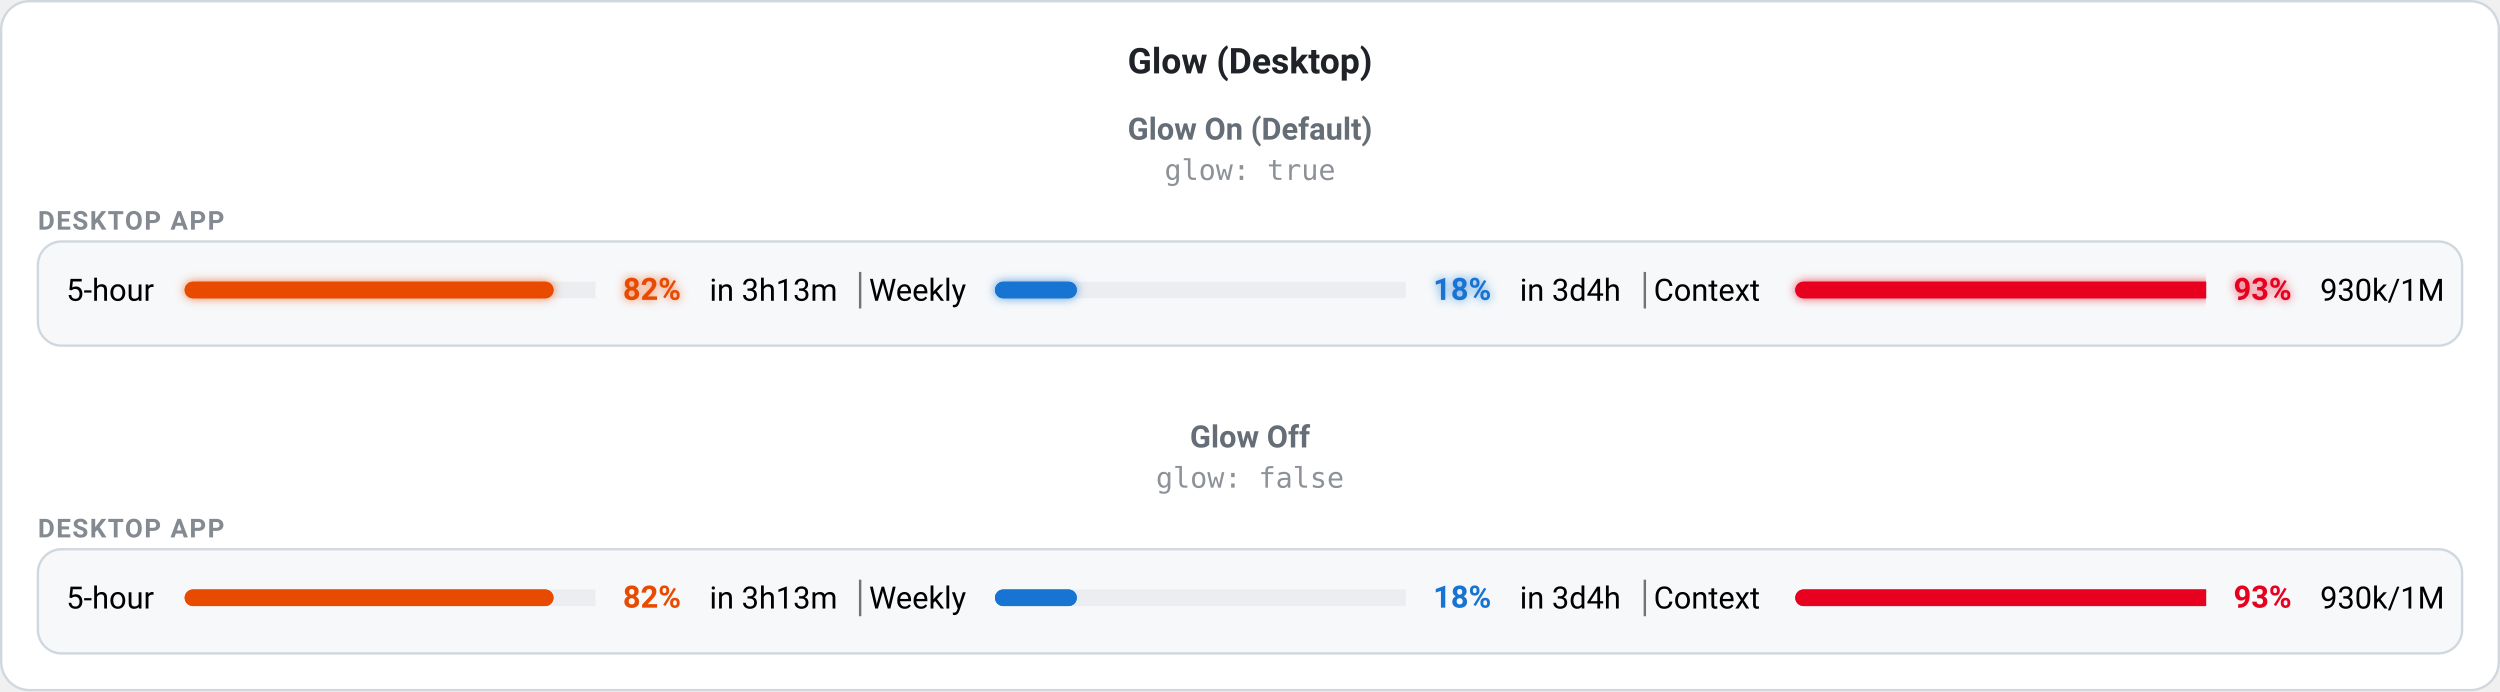
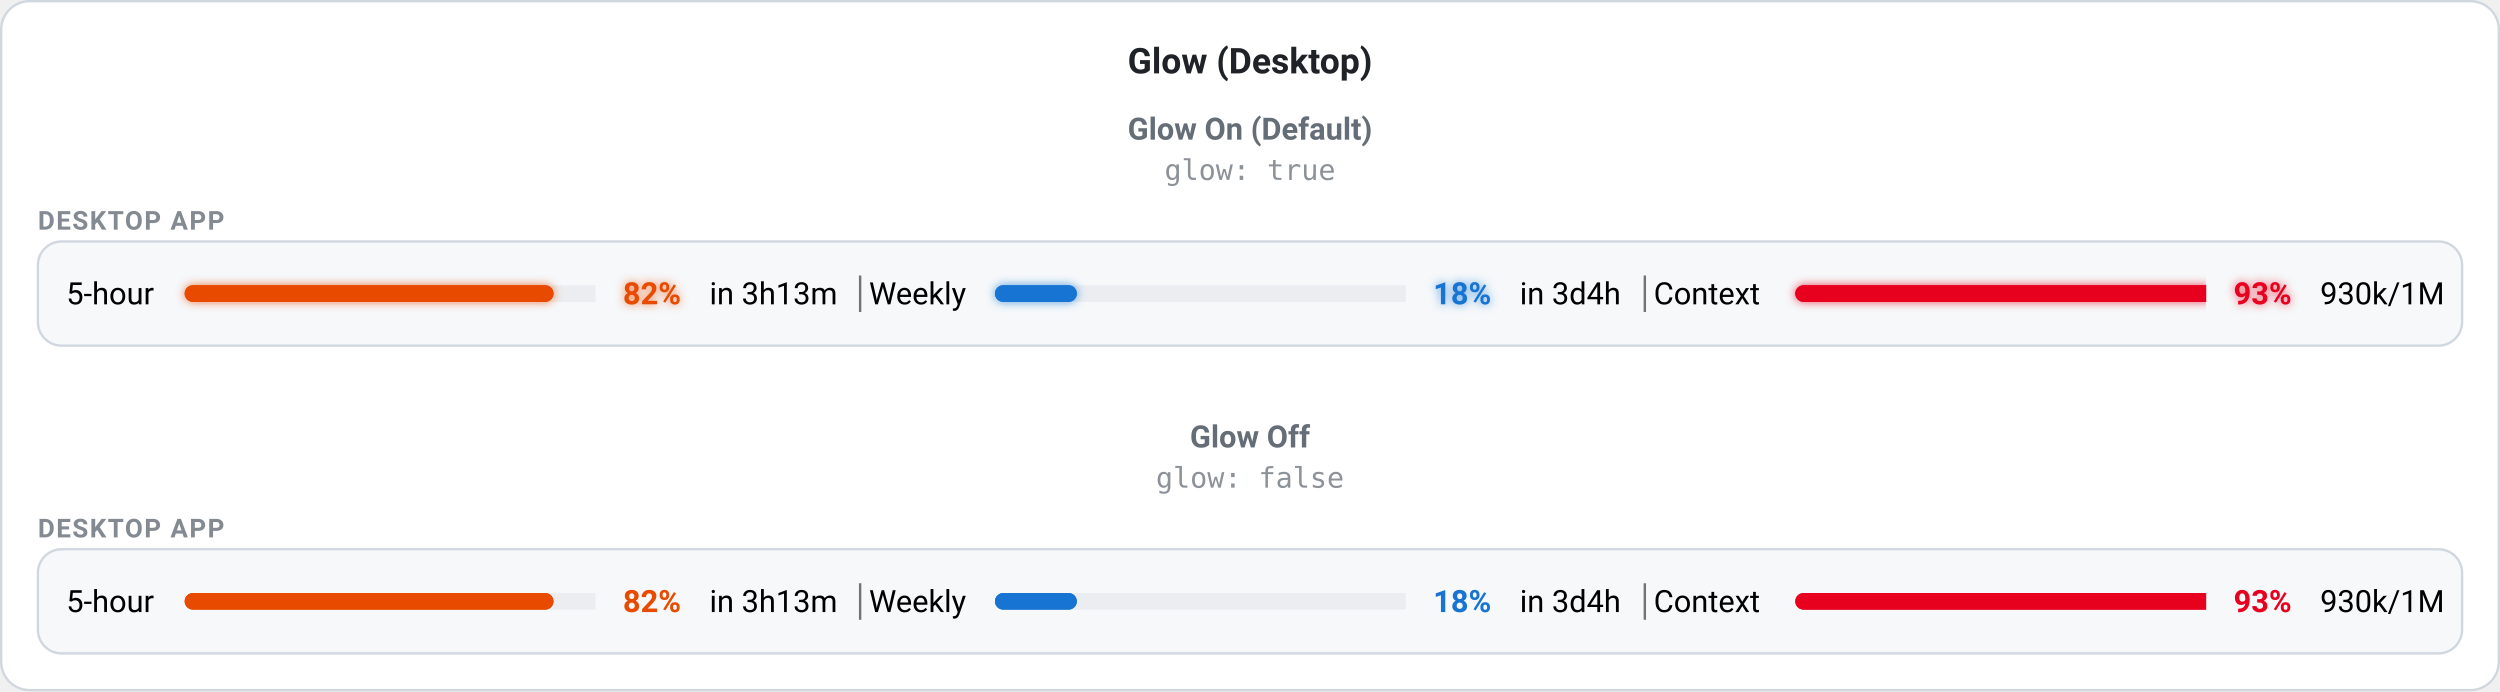
<svg xmlns="http://www.w3.org/2000/svg" width="1056" height="292" viewBox="0 0 1056 292">
  <rect x="0.5" y="0.5" width="1055" height="291" rx="12" fill="#FFFFFF" stroke="#D0D7DE" />
  <text x="528" y="31" font-family="'Segoe UI', system-ui, -apple-system, Roboto, sans-serif" font-size="15" font-weight="600" fill="#1F2328" text-anchor="middle">Glow (Desktop)</text>
  <text x="528" y="59" font-family="'Segoe UI', system-ui, -apple-system, Roboto, sans-serif" font-size="13" font-weight="600" fill="#656D76" text-anchor="middle">Glow On (Default)</text>
  <text x="528" y="76" font-family="'Cascadia Mono', 'JetBrains Mono', Consolas, 'DejaVu Sans Mono', monospace" font-size="12" fill="#656D76" fill-opacity="0.75" text-anchor="middle" xml:space="preserve">glow: true</text>
  <text x="16" y="97" font-family="'Segoe UI', system-ui, -apple-system, Roboto, sans-serif" font-size="11" font-weight="600" letter-spacing="0.6" fill="#656D76" fill-opacity="0.8">DESKTOP APP</text>
  <rect x="16" y="102" width="1024" height="44" rx="10" fill="#F6F8FA" stroke="#D0D7DE" />
-   <text x="28.00" y="127.05" font-family="'Segoe UI', system-ui, -apple-system, Roboto, sans-serif" font-size="13" fill="#000000" textLength="42.00" lengthAdjust="spacing" xml:space="preserve">5-hour </text>
+   <text x="28.00" y="128.55" font-family="'Segoe UI', system-ui, -apple-system, Roboto, sans-serif" font-size="13" fill="#000000" textLength="42.00" lengthAdjust="spacing" xml:space="preserve">5-hour </text>
  <svg x="70.00" y="114" width="181.53" height="20" overflow="hidden">
    <svg x="0.00" y="0" width="206.00" height="20" viewBox="0 0 309 30" preserveAspectRatio="xMinYMid meet">
      <defs>
        <filter id="r1" x="-100%" y="-200%" width="300%" height="500%">
          <feGaussianBlur stdDeviation="3" />
        </filter>
      </defs>
      <defs>
        <clipPath id="c1">
-           <rect x="12" y="7.5" width="233.70" height="10.5" rx="5.25" />
-         </clipPath>
-       </defs>
-       <rect data-role="track" x="12" y="7.5" width="285" height="10.5" rx="5.25" fill="#EBEDF0" />
+           <rect x="12" y="9.75" width="233.70" height="10.5" rx="5.25" />
+         </clipPath>
+       </defs>
+       <rect data-role="track" x="12" y="9.75" width="285" height="10.5" rx="5.25" fill="#EBEDF0" />
      <g filter="url(#r1)" opacity="0.7">
        <g clip-path="url(#c1)">
-           <rect data-role="slice-halo-tip" x="12" y="7.5" width="233.70" height="10.5" fill="#E84A00" />
-           <rect data-role="slice-halo" x="12.00" y="7.5" width="233.70" height="10.5" fill="#E84A00" data-grow="82.0" />
+           <rect data-role="slice-halo-tip" x="12" y="9.75" width="233.70" height="10.5" fill="#E84A00" />
+           <rect data-role="slice-halo" x="12.00" y="9.75" width="233.70" height="10.5" fill="#E84A00" data-grow="82.0" />
        </g>
      </g>
      <g clip-path="url(#c1)">
-         <rect data-role="slice-tip" x="12" y="7.5" width="233.70" height="10.5" fill="#E84A00" />
-         <rect data-role="slice" x="12.00" y="7.5" width="233.70" height="10.5" fill="#E84A00" data-grow="82.0" />
+         <rect data-role="slice-tip" x="12" y="9.75" width="233.70" height="10.5" fill="#E84A00" />
+         <rect data-role="slice" x="12.00" y="9.75" width="233.70" height="10.5" fill="#E84A00" data-grow="82.0" />
      </g>
    </svg>
  </svg>
  <svg x="255.13" y="114" width="41.33" height="20" viewBox="0 0 62 30" preserveAspectRatio="xMinYMid meet">
    <defs>
      <filter id="r2" x="-100%" y="-200%" width="300%" height="500%">
        <feGaussianBlur stdDeviation="3" />
      </filter>
    </defs>
-     <text data-role="pct-halo" x="12" y="19.0" font-family="system-ui, -apple-system, 'Segoe UI', Roboto, sans-serif" font-size="19.5" font-weight="700" fill="#E84A00" filter="url(#r2)" opacity="0.7">82%</text>
-     <text data-role="pct" x="12" y="19.0" font-family="system-ui, -apple-system, 'Segoe UI', Roboto, sans-serif" font-size="19.5" font-weight="700" fill="#E84A00">82%</text>
-   </svg>
-   <text x="296.47" y="127.05" font-family="'Segoe UI', system-ui, -apple-system, Roboto, sans-serif" font-size="13" fill="#000000" textLength="58.80" lengthAdjust="spacing" xml:space="preserve"> in 3h13m</text>
-   <text x="355.27" y="127.05" font-family="'Segoe UI', system-ui, -apple-system, Roboto, sans-serif" font-size="13" fill="#737373" textLength="11.80" lengthAdjust="spacing" xml:space="preserve"> │ </text>
-   <text x="367.07" y="127.05" font-family="'Segoe UI', system-ui, -apple-system, Roboto, sans-serif" font-size="13" fill="#000000" textLength="45.20" lengthAdjust="spacing" xml:space="preserve">Weekly </text>
+     <text data-role="pct-halo" x="12" y="21.8" font-family="system-ui, -apple-system, 'Segoe UI', Roboto, sans-serif" font-size="19.5" font-weight="700" fill="#E84A00" filter="url(#r2)" opacity="0.7">82%</text>
+     <text data-role="pct" x="12" y="21.8" font-family="system-ui, -apple-system, 'Segoe UI', Roboto, sans-serif" font-size="19.5" font-weight="700" fill="#E84A00">82%</text>
+   </svg>
+   <text x="296.47" y="128.55" font-family="'Segoe UI', system-ui, -apple-system, Roboto, sans-serif" font-size="13" fill="#000000" textLength="58.80" lengthAdjust="spacing" xml:space="preserve"> in 3h13m</text>
+   <text x="355.27" y="128.55" font-family="'Segoe UI', system-ui, -apple-system, Roboto, sans-serif" font-size="13" fill="#737373" textLength="11.80" lengthAdjust="spacing" xml:space="preserve"> │ </text>
+   <text x="367.07" y="128.55" font-family="'Segoe UI', system-ui, -apple-system, Roboto, sans-serif" font-size="13" fill="#000000" textLength="45.20" lengthAdjust="spacing" xml:space="preserve">Weekly </text>
  <svg x="412.27" y="114" width="181.53" height="20" overflow="hidden">
    <svg x="0.00" y="0" width="206.00" height="20" viewBox="0 0 309 30" preserveAspectRatio="xMinYMid meet">
      <defs>
        <filter id="r3" x="-100%" y="-200%" width="300%" height="500%">
          <feGaussianBlur stdDeviation="3" />
        </filter>
      </defs>
      <defs>
        <clipPath id="c3">
-           <rect x="12" y="7.5" width="51.87" height="10.5" rx="5.25" />
-         </clipPath>
-       </defs>
-       <rect data-role="track" x="12" y="7.5" width="285" height="10.5" rx="5.25" fill="#EBEDF0" />
+           <rect x="12" y="9.75" width="51.87" height="10.5" rx="5.25" />
+         </clipPath>
+       </defs>
+       <rect data-role="track" x="12" y="9.75" width="285" height="10.5" rx="5.25" fill="#EBEDF0" />
      <g filter="url(#r3)" opacity="0.7">
        <g clip-path="url(#c3)">
-           <rect data-role="slice-halo-tip" x="12" y="7.5" width="51.87" height="10.5" fill="#1874D2" />
-           <rect data-role="slice-halo" x="12.00" y="7.5" width="51.87" height="10.5" fill="#1874D2" data-grow="18.2" />
+           <rect data-role="slice-halo-tip" x="12" y="9.75" width="51.87" height="10.5" fill="#1874D2" />
+           <rect data-role="slice-halo" x="12.00" y="9.75" width="51.87" height="10.5" fill="#1874D2" data-grow="18.2" />
        </g>
      </g>
      <g clip-path="url(#c3)">
-         <rect data-role="slice-tip" x="12" y="7.5" width="51.87" height="10.5" fill="#1874D2" />
-         <rect data-role="slice" x="12.00" y="7.5" width="51.87" height="10.5" fill="#1874D2" data-grow="18.2" />
+         <rect data-role="slice-tip" x="12" y="9.75" width="51.87" height="10.5" fill="#1874D2" />
+         <rect data-role="slice" x="12.00" y="9.75" width="51.87" height="10.5" fill="#1874D2" data-grow="18.2" />
      </g>
    </svg>
  </svg>
  <svg x="597.40" y="114" width="41.33" height="20" viewBox="0 0 62 30" preserveAspectRatio="xMinYMid meet">
    <defs>
      <filter id="r4" x="-100%" y="-200%" width="300%" height="500%">
        <feGaussianBlur stdDeviation="3" />
      </filter>
    </defs>
-     <text data-role="pct-halo" x="12" y="19.0" font-family="system-ui, -apple-system, 'Segoe UI', Roboto, sans-serif" font-size="19.5" font-weight="700" fill="#1874D2" filter="url(#r4)" opacity="0.7">18%</text>
-     <text data-role="pct" x="12" y="19.0" font-family="system-ui, -apple-system, 'Segoe UI', Roboto, sans-serif" font-size="19.5" font-weight="700" fill="#1874D2">18%</text>
-   </svg>
-   <text x="638.73" y="127.05" font-family="'Segoe UI', system-ui, -apple-system, Roboto, sans-serif" font-size="13" fill="#000000" textLength="48.00" lengthAdjust="spacing" xml:space="preserve"> in 3d4h</text>
-   <text x="686.73" y="127.05" font-family="'Segoe UI', system-ui, -apple-system, Roboto, sans-serif" font-size="13" fill="#737373" textLength="11.80" lengthAdjust="spacing" xml:space="preserve"> │ </text>
-   <text x="698.53" y="127.05" font-family="'Segoe UI', system-ui, -apple-system, Roboto, sans-serif" font-size="13" fill="#000000" textLength="51.80" lengthAdjust="spacing" xml:space="preserve">Context </text>
+     <text data-role="pct-halo" x="12" y="21.8" font-family="system-ui, -apple-system, 'Segoe UI', Roboto, sans-serif" font-size="19.5" font-weight="700" fill="#1874D2" filter="url(#r4)" opacity="0.7">18%</text>
+     <text data-role="pct" x="12" y="21.8" font-family="system-ui, -apple-system, 'Segoe UI', Roboto, sans-serif" font-size="19.5" font-weight="700" fill="#1874D2">18%</text>
+   </svg>
+   <text x="638.73" y="128.55" font-family="'Segoe UI', system-ui, -apple-system, Roboto, sans-serif" font-size="13" fill="#000000" textLength="48.00" lengthAdjust="spacing" xml:space="preserve"> in 3d4h</text>
+   <text x="686.73" y="128.55" font-family="'Segoe UI', system-ui, -apple-system, Roboto, sans-serif" font-size="13" fill="#737373" textLength="11.80" lengthAdjust="spacing" xml:space="preserve"> │ </text>
+   <text x="698.53" y="128.55" font-family="'Segoe UI', system-ui, -apple-system, Roboto, sans-serif" font-size="13" fill="#000000" textLength="51.80" lengthAdjust="spacing" xml:space="preserve">Context </text>
  <svg x="750.33" y="114" width="181.53" height="20" overflow="hidden">
    <svg x="0.00" y="0" width="206.00" height="20" viewBox="0 0 309 30" preserveAspectRatio="xMinYMid meet">
      <defs>
        <filter id="r5" x="-100%" y="-200%" width="300%" height="500%">
          <feGaussianBlur stdDeviation="3" />
        </filter>
      </defs>
      <defs>
        <clipPath id="c5">
-           <rect x="12" y="7.5" width="265.05" height="10.5" rx="5.25" />
-         </clipPath>
-       </defs>
-       <rect data-role="track" x="12" y="7.5" width="285" height="10.5" rx="5.25" fill="#EBEDF0" />
+           <rect x="12" y="9.75" width="265.05" height="10.5" rx="5.25" />
+         </clipPath>
+       </defs>
+       <rect data-role="track" x="12" y="9.75" width="285" height="10.5" rx="5.25" fill="#EBEDF0" />
      <g filter="url(#r5)" opacity="0.7">
        <g clip-path="url(#c5)">
-           <rect data-role="slice-halo-tip" x="12" y="7.5" width="265.05" height="10.5" fill="#E8001F" />
-           <rect data-role="slice-halo" x="12.00" y="7.5" width="265.05" height="10.5" fill="#E8001F" data-grow="93.0" />
+           <rect data-role="slice-halo-tip" x="12" y="9.75" width="265.05" height="10.5" fill="#E8001F" />
+           <rect data-role="slice-halo" x="12.00" y="9.75" width="265.05" height="10.5" fill="#E8001F" data-grow="93.0" />
        </g>
      </g>
      <g clip-path="url(#c5)">
-         <rect data-role="slice-tip" x="12" y="7.5" width="265.05" height="10.5" fill="#E8001F" />
-         <rect data-role="slice" x="12.00" y="7.5" width="265.05" height="10.5" fill="#E8001F" data-grow="93.0" />
+         <rect data-role="slice-tip" x="12" y="9.75" width="265.05" height="10.5" fill="#E8001F" />
+         <rect data-role="slice" x="12.00" y="9.75" width="265.05" height="10.5" fill="#E8001F" data-grow="93.0" />
      </g>
    </svg>
  </svg>
  <svg x="935.47" y="114" width="41.33" height="20" viewBox="0 0 62 30" preserveAspectRatio="xMinYMid meet">
    <defs>
      <filter id="r6" x="-100%" y="-200%" width="300%" height="500%">
        <feGaussianBlur stdDeviation="3" />
      </filter>
    </defs>
-     <text data-role="pct-halo" x="12" y="19.0" font-family="system-ui, -apple-system, 'Segoe UI', Roboto, sans-serif" font-size="19.5" font-weight="700" fill="#E8001F" filter="url(#r6)" opacity="0.7">93%</text>
-     <text data-role="pct" x="12" y="19.0" font-family="system-ui, -apple-system, 'Segoe UI', Roboto, sans-serif" font-size="19.5" font-weight="700" fill="#E8001F">93%</text>
-   </svg>
-   <text x="976.80" y="127.05" font-family="'Segoe UI', system-ui, -apple-system, Roboto, sans-serif" font-size="13" fill="#000000" textLength="51.20" lengthAdjust="spacing" xml:space="preserve"> 930k/1M</text>
+     <text data-role="pct-halo" x="12" y="21.8" font-family="system-ui, -apple-system, 'Segoe UI', Roboto, sans-serif" font-size="19.5" font-weight="700" fill="#E8001F" filter="url(#r6)" opacity="0.7">93%</text>
+     <text data-role="pct" x="12" y="21.8" font-family="system-ui, -apple-system, 'Segoe UI', Roboto, sans-serif" font-size="19.5" font-weight="700" fill="#E8001F">93%</text>
+   </svg>
+   <text x="976.80" y="128.55" font-family="'Segoe UI', system-ui, -apple-system, Roboto, sans-serif" font-size="13" fill="#000000" textLength="51.20" lengthAdjust="spacing" xml:space="preserve"> 930k/1M</text>
  <text x="528" y="189" font-family="'Segoe UI', system-ui, -apple-system, Roboto, sans-serif" font-size="13" font-weight="600" fill="#656D76" text-anchor="middle">Glow Off</text>
  <text x="528" y="206" font-family="'Cascadia Mono', 'JetBrains Mono', Consolas, 'DejaVu Sans Mono', monospace" font-size="12" fill="#656D76" fill-opacity="0.75" text-anchor="middle" xml:space="preserve">glow: false</text>
  <text x="16" y="227" font-family="'Segoe UI', system-ui, -apple-system, Roboto, sans-serif" font-size="11" font-weight="600" letter-spacing="0.6" fill="#656D76" fill-opacity="0.8">DESKTOP APP</text>
  <rect x="16" y="232" width="1024" height="44" rx="10" fill="#F6F8FA" stroke="#D0D7DE" />
-   <text x="28.00" y="257.05" font-family="'Segoe UI', system-ui, -apple-system, Roboto, sans-serif" font-size="13" fill="#000000" textLength="42.00" lengthAdjust="spacing" xml:space="preserve">5-hour </text>
+   <text x="28.00" y="258.55" font-family="'Segoe UI', system-ui, -apple-system, Roboto, sans-serif" font-size="13" fill="#000000" textLength="42.00" lengthAdjust="spacing" xml:space="preserve">5-hour </text>
  <svg x="70.00" y="244" width="181.53" height="20" overflow="hidden">
    <svg x="0.00" y="0" width="206.00" height="20" viewBox="0 0 309 30" preserveAspectRatio="xMinYMid meet">
      <defs>
        <filter id="r7" x="-100%" y="-200%" width="300%" height="500%">
          <feGaussianBlur stdDeviation="3" />
        </filter>
      </defs>
      <defs>
        <clipPath id="c7">
-           <rect x="12" y="7.5" width="233.70" height="10.5" rx="5.25" />
-         </clipPath>
-       </defs>
-       <rect data-role="track" x="12" y="7.5" width="285" height="10.5" rx="5.25" fill="#EBEDF0" />
+           <rect x="12" y="9.75" width="233.70" height="10.5" rx="5.25" />
+         </clipPath>
+       </defs>
+       <rect data-role="track" x="12" y="9.75" width="285" height="10.5" rx="5.25" fill="#EBEDF0" />
      <g clip-path="url(#c7)">
-         <rect data-role="slice-tip" x="12" y="7.5" width="233.70" height="10.5" fill="#E84A00" />
-         <rect data-role="slice" x="12.00" y="7.5" width="233.70" height="10.5" fill="#E84A00" data-grow="82.0" />
+         <rect data-role="slice-tip" x="12" y="9.75" width="233.70" height="10.5" fill="#E84A00" />
+         <rect data-role="slice" x="12.00" y="9.75" width="233.70" height="10.5" fill="#E84A00" data-grow="82.0" />
      </g>
    </svg>
  </svg>
  <svg x="255.13" y="244" width="41.33" height="20" viewBox="0 0 62 30" preserveAspectRatio="xMinYMid meet">
    <defs>
      <filter id="r8" x="-100%" y="-200%" width="300%" height="500%">
        <feGaussianBlur stdDeviation="3" />
      </filter>
    </defs>
-     <text data-role="pct" x="12" y="19.0" font-family="system-ui, -apple-system, 'Segoe UI', Roboto, sans-serif" font-size="19.5" font-weight="700" fill="#E84A00">82%</text>
-   </svg>
-   <text x="296.47" y="257.05" font-family="'Segoe UI', system-ui, -apple-system, Roboto, sans-serif" font-size="13" fill="#000000" textLength="58.80" lengthAdjust="spacing" xml:space="preserve"> in 3h13m</text>
-   <text x="355.27" y="257.05" font-family="'Segoe UI', system-ui, -apple-system, Roboto, sans-serif" font-size="13" fill="#737373" textLength="11.80" lengthAdjust="spacing" xml:space="preserve"> │ </text>
-   <text x="367.07" y="257.05" font-family="'Segoe UI', system-ui, -apple-system, Roboto, sans-serif" font-size="13" fill="#000000" textLength="45.20" lengthAdjust="spacing" xml:space="preserve">Weekly </text>
+     <text data-role="pct" x="12" y="21.8" font-family="system-ui, -apple-system, 'Segoe UI', Roboto, sans-serif" font-size="19.5" font-weight="700" fill="#E84A00">82%</text>
+   </svg>
+   <text x="296.47" y="258.55" font-family="'Segoe UI', system-ui, -apple-system, Roboto, sans-serif" font-size="13" fill="#000000" textLength="58.80" lengthAdjust="spacing" xml:space="preserve"> in 3h13m</text>
+   <text x="355.27" y="258.55" font-family="'Segoe UI', system-ui, -apple-system, Roboto, sans-serif" font-size="13" fill="#737373" textLength="11.80" lengthAdjust="spacing" xml:space="preserve"> │ </text>
+   <text x="367.07" y="258.55" font-family="'Segoe UI', system-ui, -apple-system, Roboto, sans-serif" font-size="13" fill="#000000" textLength="45.20" lengthAdjust="spacing" xml:space="preserve">Weekly </text>
  <svg x="412.27" y="244" width="181.53" height="20" overflow="hidden">
    <svg x="0.00" y="0" width="206.00" height="20" viewBox="0 0 309 30" preserveAspectRatio="xMinYMid meet">
      <defs>
        <filter id="r9" x="-100%" y="-200%" width="300%" height="500%">
          <feGaussianBlur stdDeviation="3" />
        </filter>
      </defs>
      <defs>
        <clipPath id="c9">
-           <rect x="12" y="7.5" width="51.87" height="10.5" rx="5.25" />
-         </clipPath>
-       </defs>
-       <rect data-role="track" x="12" y="7.5" width="285" height="10.5" rx="5.25" fill="#EBEDF0" />
+           <rect x="12" y="9.75" width="51.87" height="10.5" rx="5.25" />
+         </clipPath>
+       </defs>
+       <rect data-role="track" x="12" y="9.75" width="285" height="10.5" rx="5.25" fill="#EBEDF0" />
      <g clip-path="url(#c9)">
-         <rect data-role="slice-tip" x="12" y="7.5" width="51.87" height="10.5" fill="#1874D2" />
-         <rect data-role="slice" x="12.00" y="7.5" width="51.87" height="10.5" fill="#1874D2" data-grow="18.2" />
+         <rect data-role="slice-tip" x="12" y="9.75" width="51.87" height="10.5" fill="#1874D2" />
+         <rect data-role="slice" x="12.00" y="9.75" width="51.87" height="10.5" fill="#1874D2" data-grow="18.2" />
      </g>
    </svg>
  </svg>
  <svg x="597.40" y="244" width="41.33" height="20" viewBox="0 0 62 30" preserveAspectRatio="xMinYMid meet">
    <defs>
      <filter id="r10" x="-100%" y="-200%" width="300%" height="500%">
        <feGaussianBlur stdDeviation="3" />
      </filter>
    </defs>
-     <text data-role="pct" x="12" y="19.0" font-family="system-ui, -apple-system, 'Segoe UI', Roboto, sans-serif" font-size="19.5" font-weight="700" fill="#1874D2">18%</text>
-   </svg>
-   <text x="638.73" y="257.05" font-family="'Segoe UI', system-ui, -apple-system, Roboto, sans-serif" font-size="13" fill="#000000" textLength="48.00" lengthAdjust="spacing" xml:space="preserve"> in 3d4h</text>
-   <text x="686.73" y="257.05" font-family="'Segoe UI', system-ui, -apple-system, Roboto, sans-serif" font-size="13" fill="#737373" textLength="11.80" lengthAdjust="spacing" xml:space="preserve"> │ </text>
-   <text x="698.53" y="257.05" font-family="'Segoe UI', system-ui, -apple-system, Roboto, sans-serif" font-size="13" fill="#000000" textLength="51.80" lengthAdjust="spacing" xml:space="preserve">Context </text>
+     <text data-role="pct" x="12" y="21.8" font-family="system-ui, -apple-system, 'Segoe UI', Roboto, sans-serif" font-size="19.5" font-weight="700" fill="#1874D2">18%</text>
+   </svg>
+   <text x="638.73" y="258.55" font-family="'Segoe UI', system-ui, -apple-system, Roboto, sans-serif" font-size="13" fill="#000000" textLength="48.00" lengthAdjust="spacing" xml:space="preserve"> in 3d4h</text>
+   <text x="686.73" y="258.55" font-family="'Segoe UI', system-ui, -apple-system, Roboto, sans-serif" font-size="13" fill="#737373" textLength="11.80" lengthAdjust="spacing" xml:space="preserve"> │ </text>
+   <text x="698.53" y="258.55" font-family="'Segoe UI', system-ui, -apple-system, Roboto, sans-serif" font-size="13" fill="#000000" textLength="51.80" lengthAdjust="spacing" xml:space="preserve">Context </text>
  <svg x="750.33" y="244" width="181.53" height="20" overflow="hidden">
    <svg x="0.00" y="0" width="206.00" height="20" viewBox="0 0 309 30" preserveAspectRatio="xMinYMid meet">
      <defs>
        <filter id="r11" x="-100%" y="-200%" width="300%" height="500%">
          <feGaussianBlur stdDeviation="3" />
        </filter>
      </defs>
      <defs>
        <clipPath id="c11">
-           <rect x="12" y="7.5" width="265.05" height="10.5" rx="5.25" />
-         </clipPath>
-       </defs>
-       <rect data-role="track" x="12" y="7.5" width="285" height="10.5" rx="5.25" fill="#EBEDF0" />
+           <rect x="12" y="9.75" width="265.05" height="10.5" rx="5.25" />
+         </clipPath>
+       </defs>
+       <rect data-role="track" x="12" y="9.75" width="285" height="10.5" rx="5.25" fill="#EBEDF0" />
      <g clip-path="url(#c11)">
-         <rect data-role="slice-tip" x="12" y="7.5" width="265.05" height="10.5" fill="#E8001F" />
-         <rect data-role="slice" x="12.00" y="7.5" width="265.05" height="10.5" fill="#E8001F" data-grow="93.0" />
+         <rect data-role="slice-tip" x="12" y="9.75" width="265.05" height="10.5" fill="#E8001F" />
+         <rect data-role="slice" x="12.00" y="9.75" width="265.05" height="10.5" fill="#E8001F" data-grow="93.0" />
      </g>
    </svg>
  </svg>
  <svg x="935.47" y="244" width="41.33" height="20" viewBox="0 0 62 30" preserveAspectRatio="xMinYMid meet">
    <defs>
      <filter id="r12" x="-100%" y="-200%" width="300%" height="500%">
        <feGaussianBlur stdDeviation="3" />
      </filter>
    </defs>
-     <text data-role="pct" x="12" y="19.0" font-family="system-ui, -apple-system, 'Segoe UI', Roboto, sans-serif" font-size="19.5" font-weight="700" fill="#E8001F">93%</text>
-   </svg>
-   <text x="976.80" y="257.05" font-family="'Segoe UI', system-ui, -apple-system, Roboto, sans-serif" font-size="13" fill="#000000" textLength="51.20" lengthAdjust="spacing" xml:space="preserve"> 930k/1M</text>
+     <text data-role="pct" x="12" y="21.8" font-family="system-ui, -apple-system, 'Segoe UI', Roboto, sans-serif" font-size="19.5" font-weight="700" fill="#E8001F">93%</text>
+   </svg>
+   <text x="976.80" y="258.55" font-family="'Segoe UI', system-ui, -apple-system, Roboto, sans-serif" font-size="13" fill="#000000" textLength="51.20" lengthAdjust="spacing" xml:space="preserve"> 930k/1M</text>
</svg>
